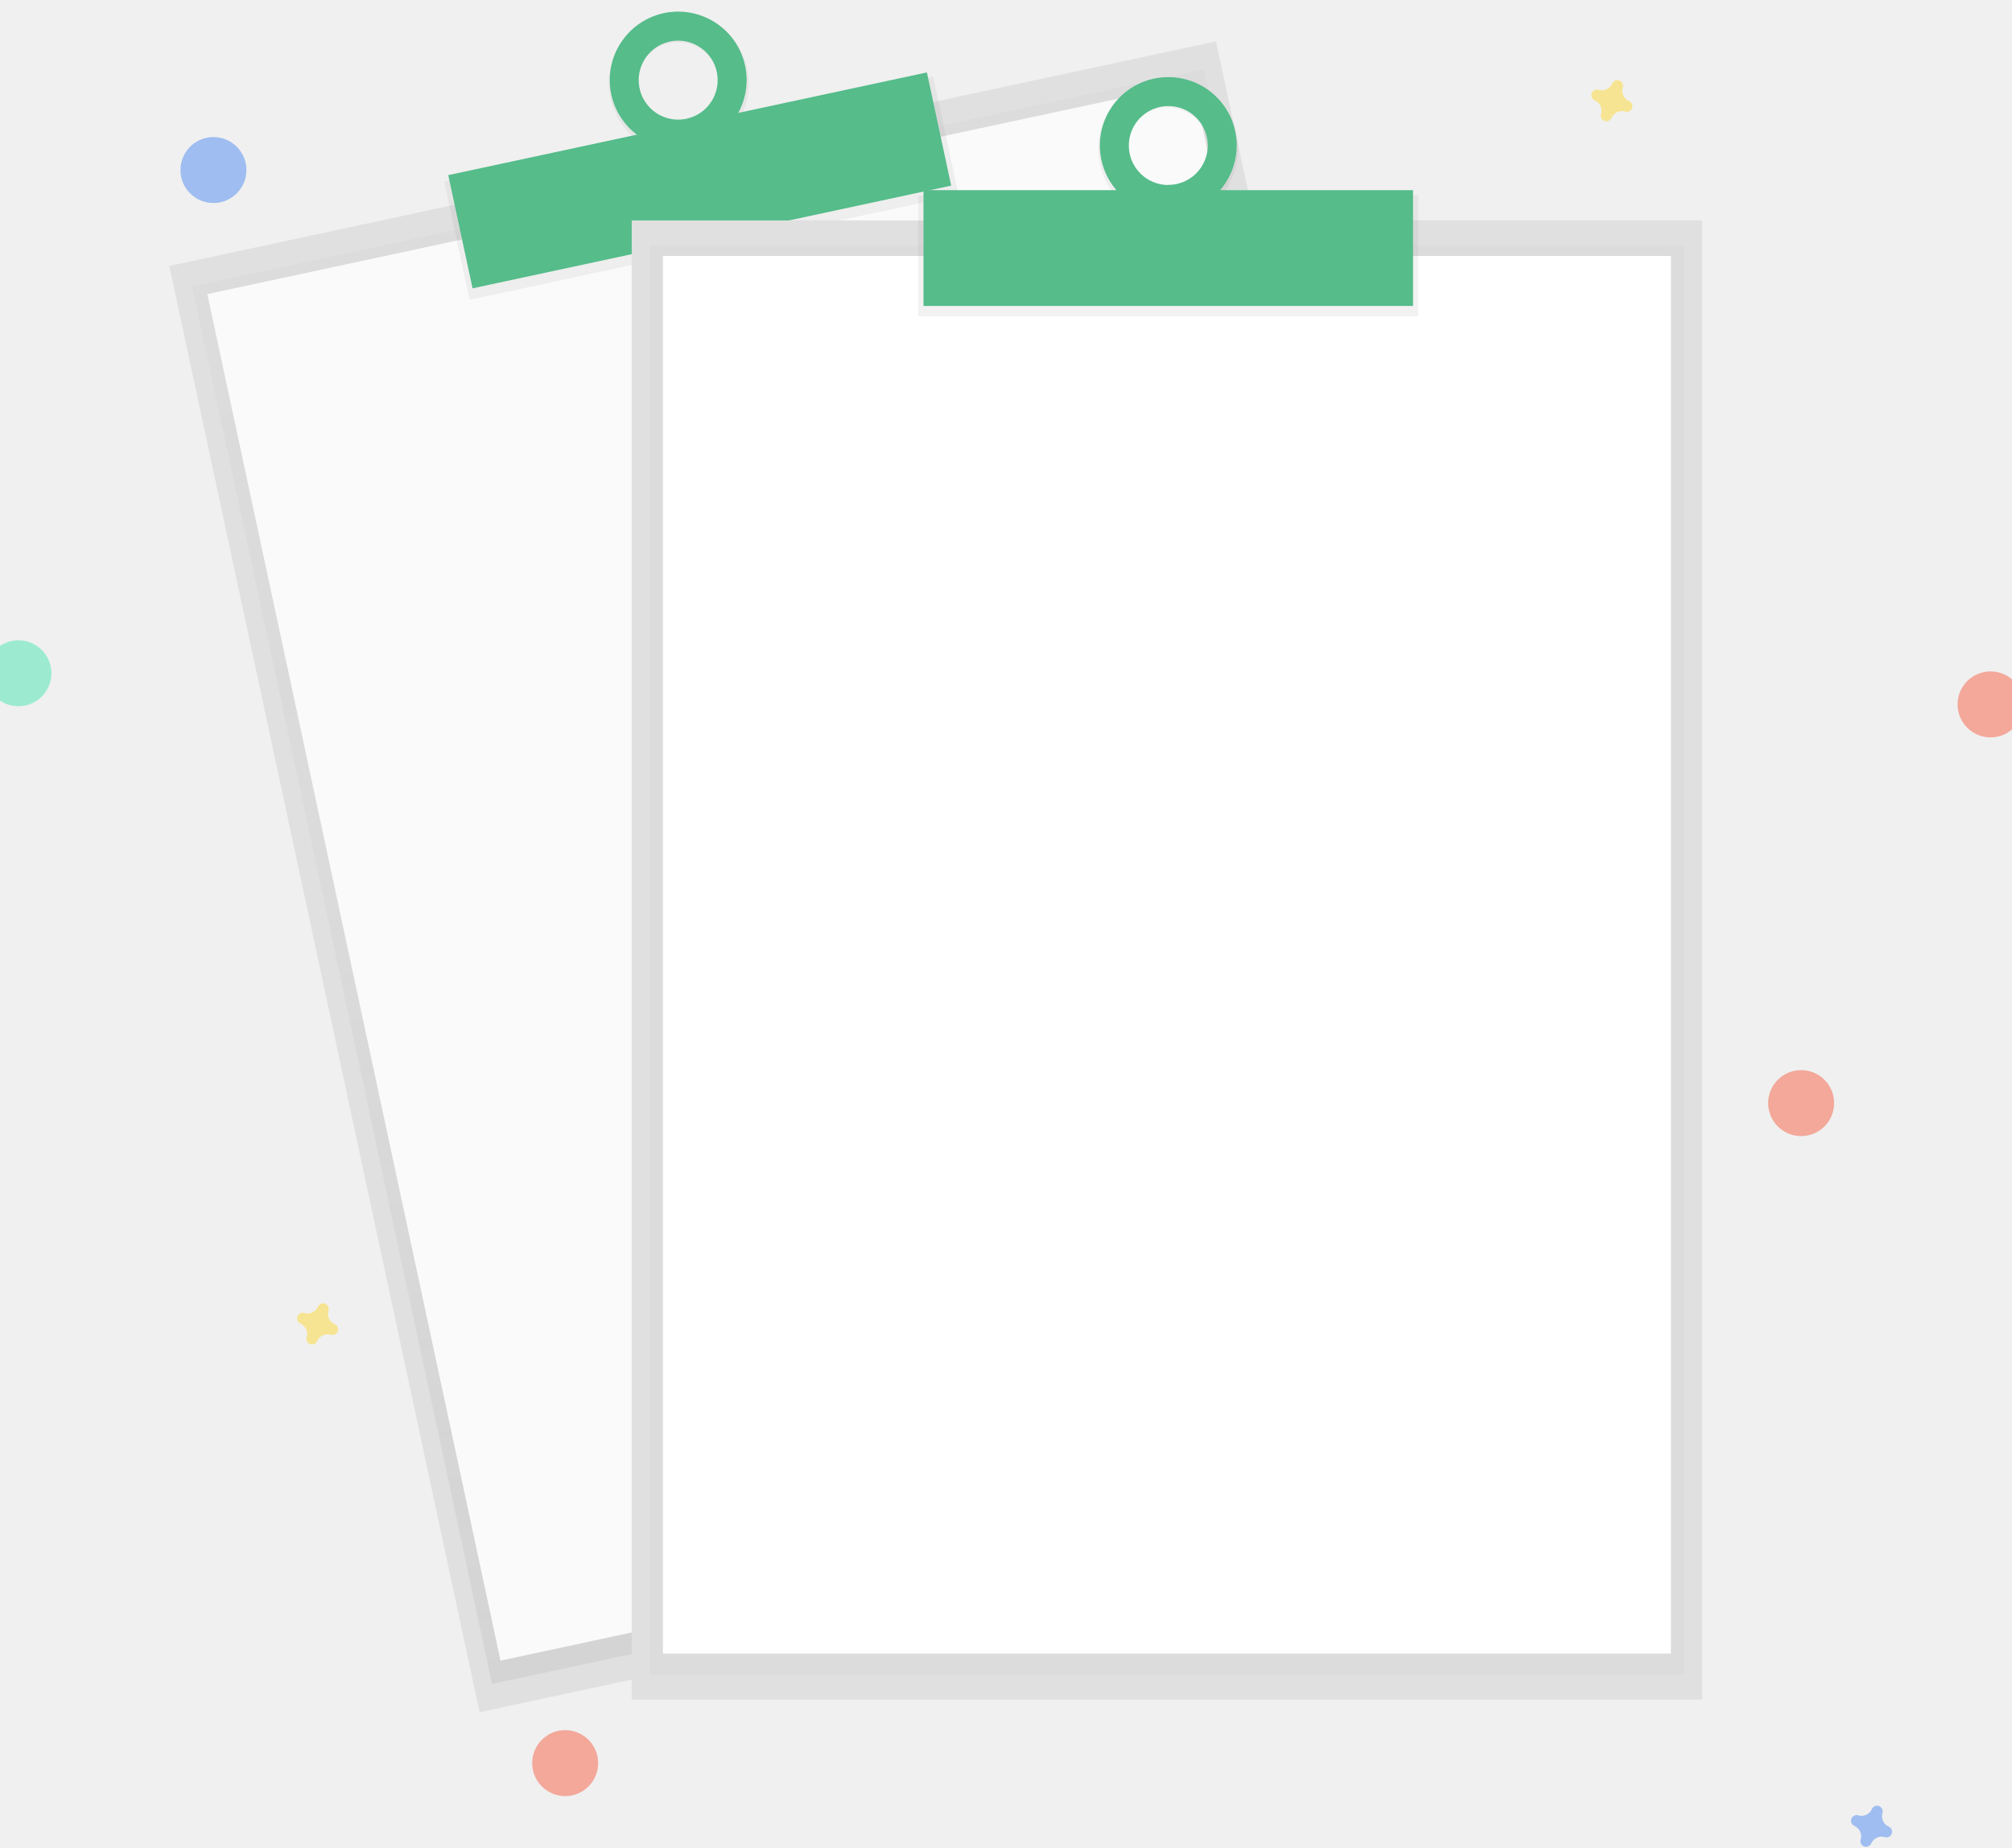
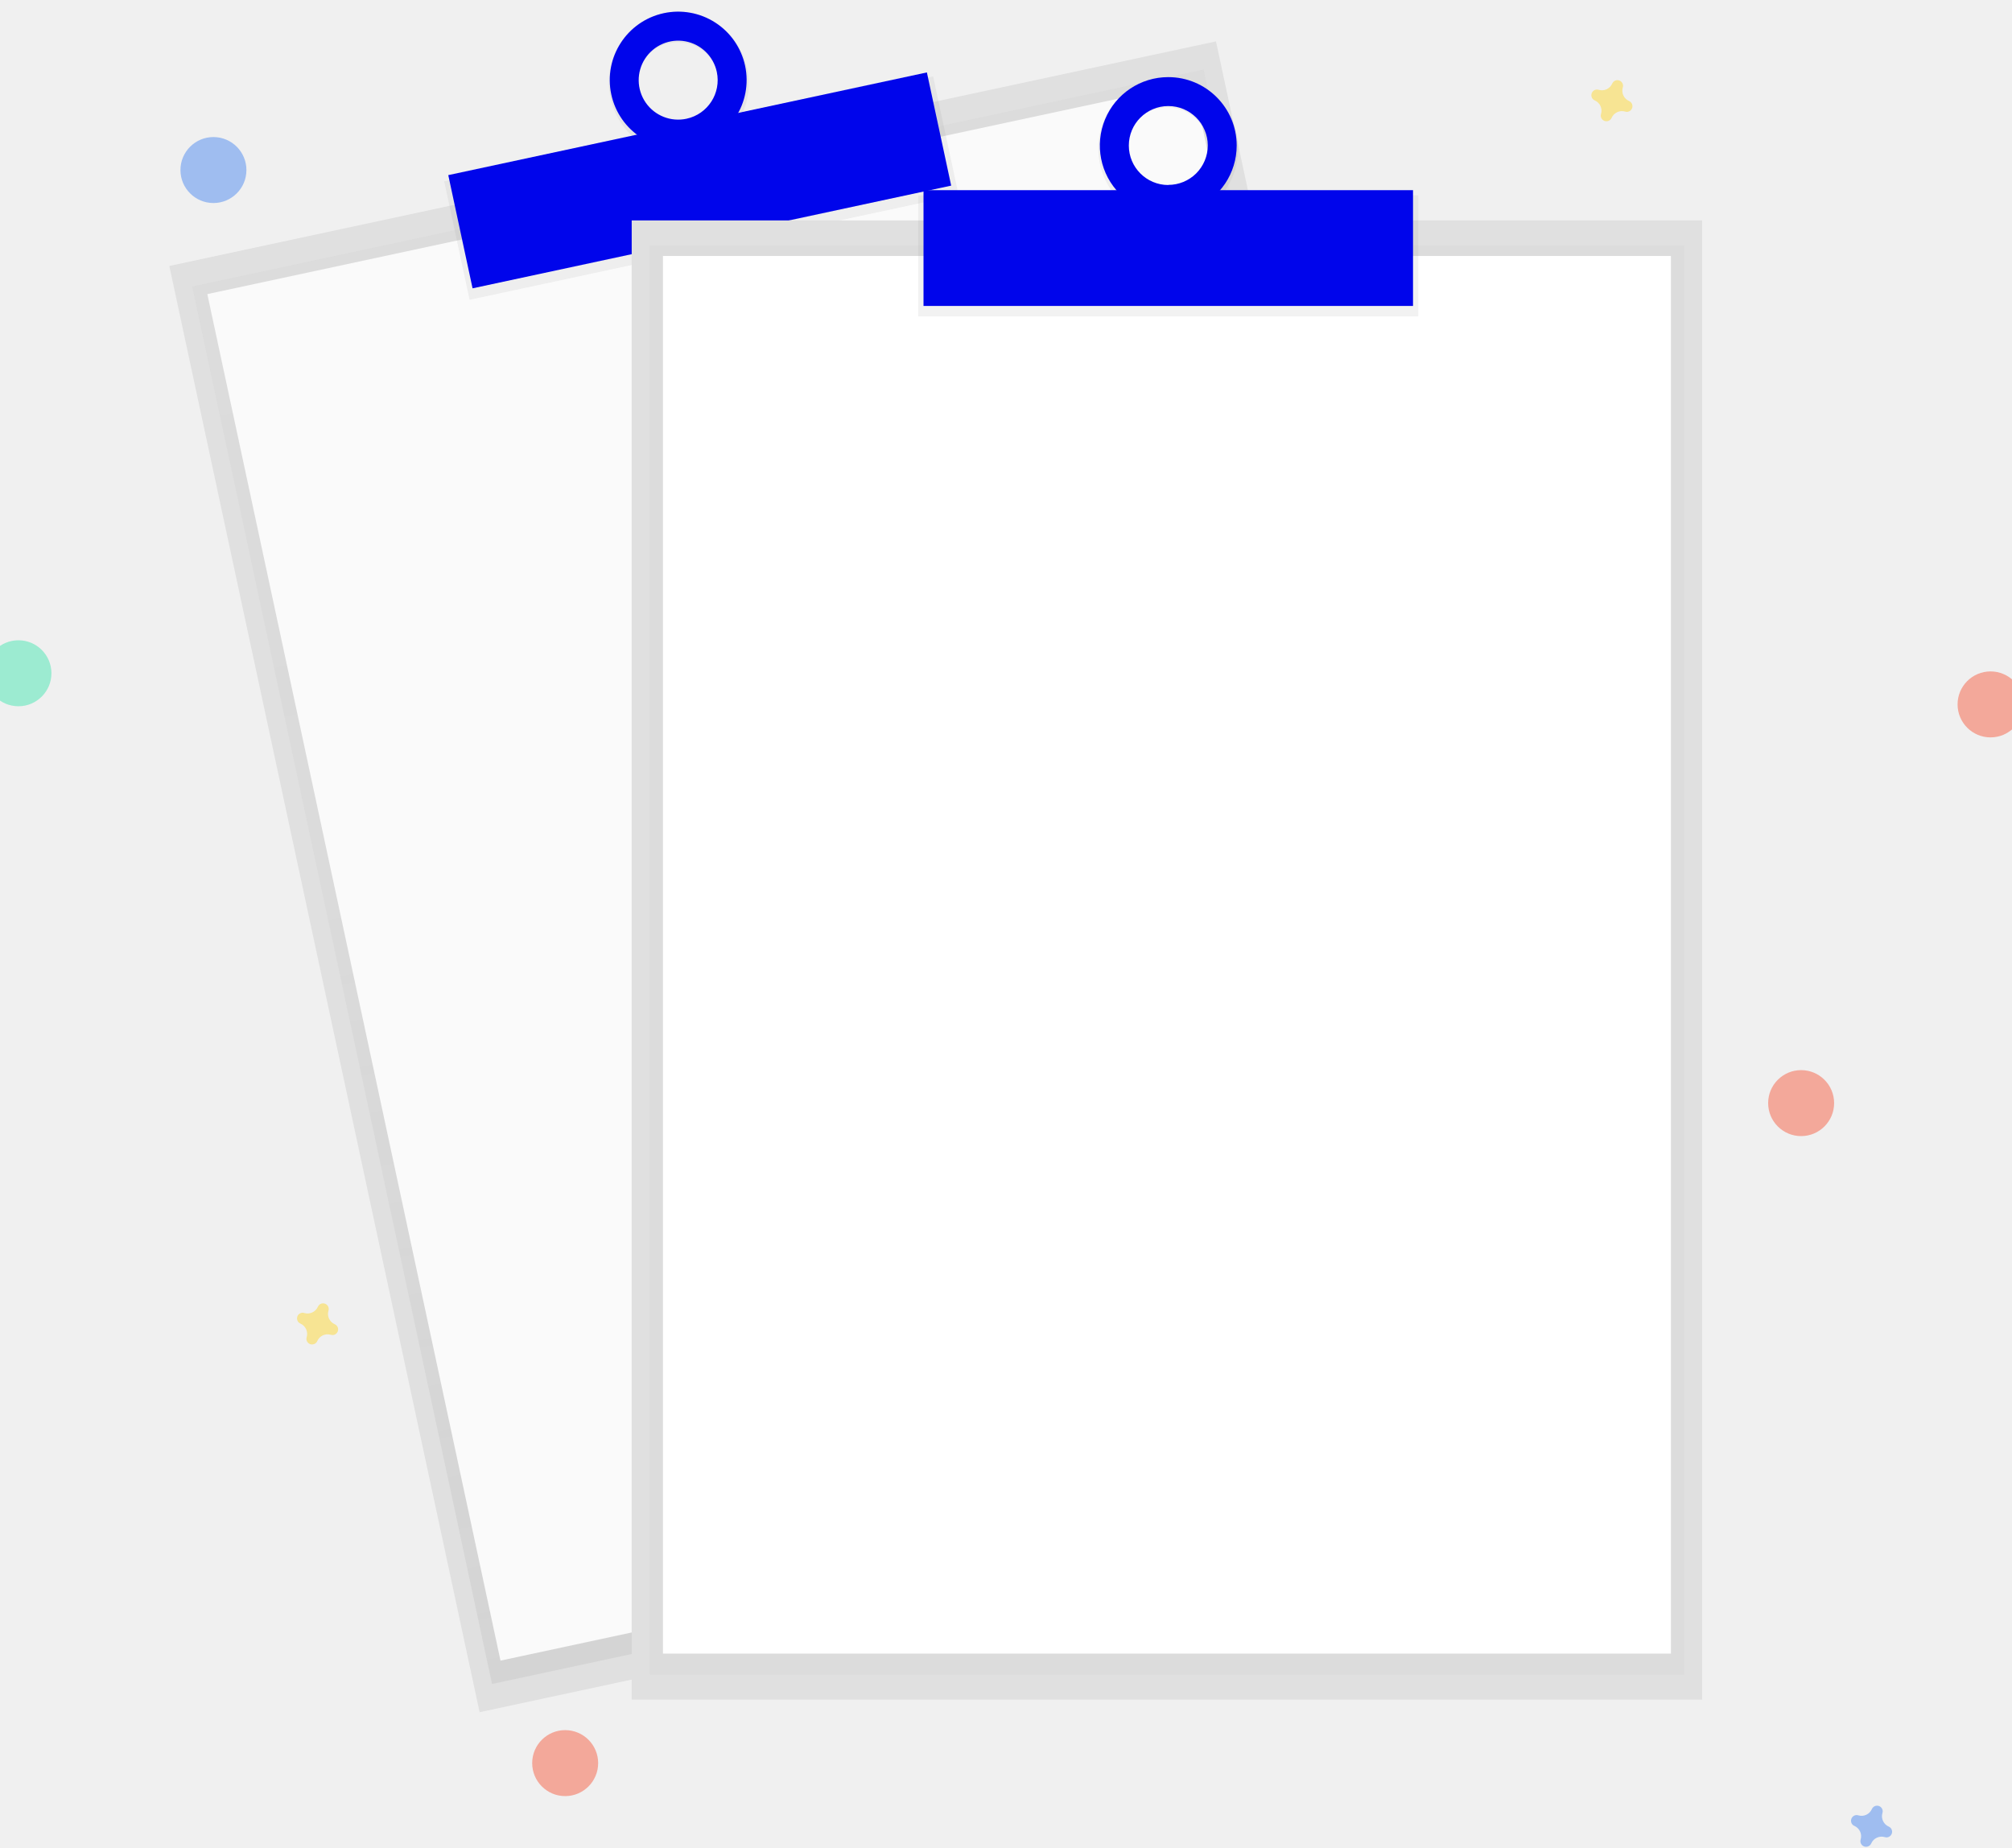
<svg xmlns="http://www.w3.org/2000/svg" width="61px" height="56px" viewBox="0 0 61 56" version="1.1">
  <defs>
    <linearGradient x1="49.999%" y1="100%" x2="49.999%" y2="0%" id="linearGradient-1">
      <stop stop-color="#808080" stop-opacity="0.25" offset="0%" />
      <stop stop-color="#808080" stop-opacity="0.12" offset="54%" />
      <stop stop-color="#808080" stop-opacity="0.1" offset="100%" />
    </linearGradient>
    <linearGradient x1="54017%" y1="18020%" x2="54017%" y2="13075%" id="linearGradient-2">
      <stop stop-color="#808080" stop-opacity="0.25" offset="0%" />
      <stop stop-color="#808080" stop-opacity="0.12" offset="54%" />
      <stop stop-color="#808080" stop-opacity="0.1" offset="100%" />
    </linearGradient>
    <linearGradient x1="54017%" y1="14086%" x2="54017%" y2="8243%" id="linearGradient-3">
      <stop stop-color="#808080" stop-opacity="0.25" offset="0%" />
      <stop stop-color="#808080" stop-opacity="0.12" offset="54%" />
      <stop stop-color="#808080" stop-opacity="0.1" offset="100%" />
    </linearGradient>
    <linearGradient x1="47640%" y1="71053%" x2="47640%" y2="12712%" id="linearGradient-4">
      <stop stop-color="#808080" stop-opacity="0.25" offset="0%" />
      <stop stop-color="#808080" stop-opacity="0.12" offset="54%" />
      <stop stop-color="#808080" stop-opacity="0.1" offset="100%" />
    </linearGradient>
    <linearGradient x1="47694%" y1="15613%" x2="47694%" y2="10668%" id="linearGradient-5">
      <stop stop-color="#808080" stop-opacity="0.25" offset="0%" />
      <stop stop-color="#808080" stop-opacity="0.12" offset="54%" />
      <stop stop-color="#808080" stop-opacity="0.1" offset="100%" />
    </linearGradient>
    <linearGradient x1="66686%" y1="17639%" x2="66686%" y2="11795%" id="linearGradient-6">
      <stop stop-color="#808080" stop-opacity="0.25" offset="0%" />
      <stop stop-color="#808080" stop-opacity="0.12" offset="54%" />
      <stop stop-color="#808080" stop-opacity="0.1" offset="100%" />
    </linearGradient>
  </defs>
  <g id="Guide" stroke="none" stroke-width="1" fill="none" fill-rule="evenodd">
    <g id="空状态" transform="translate(-677, -319)">
      <g id="Group-7" transform="translate(107, 200)">
        <g id="Group-20" transform="translate(1, 97)">
          <g id="undraw_no_data_qbuo" transform="translate(569, 20)">
            <rect id="Rectangle-path" fill="#E0E0E0" fill-rule="nonzero" transform="translate(25.70305, 28.57968) rotate(-12.11) translate(-25.70305, -28.57968) " x="9.476" y="6.159" width="32.455" height="44.842" />
            <g id="Group" opacity="0.5" transform="translate(5.792574, 4.084507)" fill="url(#linearGradient-1)" fill-rule="nonzero">
              <rect id="Rectangle-path" transform="translate(19.91092, 24.49546) rotate(-12.11) translate(-19.91092, -24.49546) " x="4.232" y="2.832" width="31.358" height="43.326" />
            </g>
            <rect id="Rectangle-path" fill="#FAFAFA" fill-rule="nonzero" transform="translate(25.66959, 28.42381) rotate(-12.11) translate(-25.66959, -28.42381) " x="10.39" y="7.239" width="30.56" height="42.369" />
            <rect id="Rectangle-path" fill="url(#linearGradient-2)" fill-rule="nonzero" transform="translate(21.26436, 7.701773) rotate(-12.11) translate(-21.26436, -7.701773) " x="13.684" y="5.866" width="15.16" height="3.672" />
            <path d="M20.126,2.399 C18.982,2.645 18.258,3.794 18.51,4.965 C18.761,6.136 19.892,6.888 21.034,6.642 C22.177,6.396 22.903,5.247 22.651,4.076 C22.399,2.905 21.271,2.154 20.126,2.399 Z M20.844,5.749 C20.35,5.867 19.833,5.674 19.536,5.26 C19.24,4.847 19.223,4.296 19.494,3.865 C19.764,3.434 20.268,3.21 20.769,3.297 C21.27,3.385 21.669,3.767 21.777,4.263 C21.851,4.584 21.794,4.921 21.619,5.2 C21.444,5.479 21.165,5.676 20.844,5.749 Z" id="Shape" fill="url(#linearGradient-3)" fill-rule="nonzero" />
-             <rect id="Rectangle-path" fill="#55BC8A" fill-rule="nonzero" transform="translate(21.21432, 7.468617) rotate(-12.11) translate(-21.21432, -7.468617) " x="13.794" y="5.713" width="14.841" height="3.51" />
-             <path d="M20.126,2.399 C19.006,2.64 18.293,3.743 18.533,4.863 C18.774,5.983 19.877,6.696 20.997,6.455 C22.117,6.215 22.83,5.112 22.59,3.992 C22.474,3.455 22.15,2.984 21.688,2.686 C21.226,2.387 20.664,2.284 20.126,2.399 Z M20.812,5.6 C20.339,5.702 19.851,5.508 19.576,5.11 C19.301,4.711 19.293,4.186 19.556,3.78 C19.819,3.373 20.301,3.165 20.777,3.252 C21.254,3.34 21.63,3.705 21.732,4.179 C21.87,4.825 21.459,5.462 20.812,5.6 Z" id="Shape" fill="#55BC8A" fill-rule="nonzero" />
+             <rect id="Rectangle-path" fill="#0005EB" fill-rule="nonzero" transform="translate(21.21432, 7.468617) rotate(-12.11) translate(-21.21432, -7.468617) " x="13.794" y="5.713" width="14.841" height="3.51" />
+             <path d="M20.126,2.399 C19.006,2.64 18.293,3.743 18.533,4.863 C18.774,5.983 19.877,6.696 20.997,6.455 C22.117,6.215 22.83,5.112 22.59,3.992 C22.474,3.455 22.15,2.984 21.688,2.686 C21.226,2.387 20.664,2.284 20.126,2.399 Z M20.812,5.6 C20.339,5.702 19.851,5.508 19.576,5.11 C19.301,4.711 19.293,4.186 19.556,3.78 C19.819,3.373 20.301,3.165 20.777,3.252 C21.254,3.34 21.63,3.705 21.732,4.179 C21.87,4.825 21.459,5.462 20.812,5.6 Z" id="Shape" fill="#0005EB" fill-rule="nonzero" />
            <rect id="Rectangle-path" fill="#E0E0E0" fill-rule="nonzero" x="19.152" y="8.682" width="32.455" height="44.842" />
            <g id="Group" opacity="0.5" transform="translate(19.6799, 9.431498)" fill="url(#linearGradient-4)" fill-rule="nonzero">
              <rect id="Rectangle-path" x="0.021" y="0.009" width="31.358" height="43.326" />
            </g>
            <rect id="Rectangle-path" fill="#FFFFFF" fill-rule="nonzero" x="20.099" y="9.76" width="30.56" height="42.369" />
            <rect id="Rectangle-path" fill="url(#linearGradient-5)" fill-rule="nonzero" x="27.839" y="7.922" width="15.16" height="3.672" />
            <path d="M35.419,4.338 C34.249,4.338 33.3,5.309 33.3,6.508 C33.3,7.706 34.249,8.678 35.419,8.678 C36.59,8.678 37.539,7.706 37.539,6.508 C37.539,5.309 36.59,4.338 35.419,4.338 Z M35.419,7.76 C34.91,7.772 34.445,7.475 34.242,7.008 C34.038,6.541 34.138,5.998 34.494,5.633 C34.849,5.269 35.39,5.156 35.862,5.348 C36.333,5.54 36.642,5.999 36.642,6.508 C36.647,7.189 36.1,7.746 35.419,7.754 L35.419,7.76 Z" id="Shape" fill="url(#linearGradient-6)" fill-rule="nonzero" />
-             <rect id="Rectangle-path" fill="#55BC8A" fill-rule="nonzero" x="27.999" y="7.765" width="14.841" height="3.51" />
-             <path d="M35.419,4.338 C34.58,4.338 33.824,4.843 33.503,5.618 C33.182,6.393 33.359,7.285 33.953,7.879 C34.546,8.472 35.438,8.649 36.213,8.328 C36.988,8.007 37.494,7.251 37.494,6.412 C37.494,5.266 36.565,4.338 35.419,4.338 Z M35.419,7.609 C34.759,7.608 34.224,7.073 34.224,6.412 C34.224,5.751 34.759,5.216 35.419,5.215 C36.08,5.214 36.616,5.748 36.618,6.409 C36.618,6.727 36.491,7.031 36.267,7.256 C36.042,7.48 35.737,7.606 35.419,7.605 L35.419,7.609 Z" id="Shape" fill="#55BC8A" fill-rule="nonzero" />
+             <rect id="Rectangle-path" fill="#0005EB" fill-rule="nonzero" x="27.999" y="7.765" width="14.841" height="3.51" />
+             <path d="M35.419,4.338 C34.58,4.338 33.824,4.843 33.503,5.618 C33.182,6.393 33.359,7.285 33.953,7.879 C34.546,8.472 35.438,8.649 36.213,8.328 C36.988,8.007 37.494,7.251 37.494,6.412 C37.494,5.266 36.565,4.338 35.419,4.338 Z M35.419,7.609 C34.759,7.608 34.224,7.073 34.224,6.412 C34.224,5.751 34.759,5.216 35.419,5.215 C36.08,5.214 36.616,5.748 36.618,6.409 C36.618,6.727 36.491,7.031 36.267,7.256 C36.042,7.48 35.737,7.606 35.419,7.605 L35.419,7.609 Z" id="Shape" fill="#0005EB" fill-rule="nonzero" />
            <g id="Group" opacity="0.5" transform="translate(0.445583, 54.73239)" />
            <path d="M57.263,57.373 C57.104,57.304 57.022,57.126 57.072,56.96 C57.076,56.947 57.079,56.935 57.08,56.922 C57.084,56.846 57.039,56.777 56.968,56.75 C56.897,56.724 56.817,56.748 56.772,56.808 C56.764,56.818 56.757,56.83 56.752,56.841 C56.683,57.001 56.505,57.083 56.339,57.032 C56.326,57.028 56.314,57.026 56.301,57.025 C56.225,57.02 56.156,57.066 56.13,57.137 C56.103,57.208 56.127,57.288 56.187,57.333 C56.198,57.341 56.209,57.347 56.221,57.352 C56.38,57.422 56.462,57.6 56.411,57.766 C56.408,57.778 56.405,57.791 56.404,57.804 C56.4,57.879 56.445,57.949 56.516,57.975 C56.587,58.001 56.667,57.978 56.712,57.918 C56.72,57.907 56.726,57.896 56.732,57.884 C56.801,57.725 56.979,57.643 57.145,57.693 C57.158,57.697 57.17,57.7 57.183,57.701 C57.259,57.705 57.328,57.66 57.354,57.589 C57.381,57.518 57.357,57.438 57.297,57.393 C57.286,57.385 57.275,57.378 57.263,57.373 Z" id="Shape" fill="#4D8AF0" fill-rule="nonzero" opacity="0.5" />
            <path d="M10.15,42.145 C9.99,42.075 9.908,41.897 9.959,41.731 C9.963,41.719 9.965,41.706 9.966,41.693 C9.971,41.618 9.925,41.548 9.854,41.522 C9.783,41.496 9.704,41.519 9.658,41.58 C9.65,41.59 9.644,41.601 9.639,41.613 C9.569,41.772 9.391,41.854 9.225,41.804 C9.213,41.8 9.2,41.797 9.187,41.796 C9.112,41.792 9.042,41.837 9.016,41.908 C8.99,41.979 9.013,42.059 9.074,42.105 C9.084,42.112 9.095,42.119 9.107,42.124 C9.266,42.193 9.348,42.371 9.298,42.538 C9.294,42.55 9.291,42.563 9.29,42.575 C9.286,42.651 9.331,42.721 9.402,42.747 C9.473,42.773 9.553,42.749 9.599,42.689 C9.606,42.679 9.613,42.667 9.618,42.656 C9.687,42.496 9.865,42.414 10.032,42.465 C10.044,42.469 10.057,42.471 10.069,42.472 C10.145,42.477 10.215,42.431 10.241,42.36 C10.267,42.289 10.243,42.21 10.183,42.164 C10.173,42.156 10.161,42.15 10.15,42.145 Z" id="Shape" fill="#FDD835" fill-rule="nonzero" opacity="0.5" />
            <path d="M49.391,5.063 C49.232,4.994 49.15,4.816 49.2,4.65 C49.204,4.637 49.207,4.625 49.208,4.612 C49.212,4.536 49.167,4.467 49.096,4.441 C49.025,4.414 48.945,4.438 48.9,4.498 C48.892,4.509 48.886,4.52 48.88,4.532 C48.811,4.691 48.633,4.773 48.467,4.722 C48.454,4.718 48.442,4.716 48.429,4.715 C48.353,4.71 48.284,4.756 48.258,4.827 C48.231,4.898 48.255,4.978 48.315,5.023 C48.326,5.031 48.337,5.037 48.349,5.043 C48.508,5.112 48.59,5.29 48.54,5.456 C48.536,5.468 48.533,5.481 48.532,5.494 C48.528,5.57 48.573,5.639 48.644,5.665 C48.715,5.691 48.795,5.668 48.84,5.608 C48.848,5.597 48.855,5.586 48.86,5.574 C48.929,5.415 49.107,5.333 49.273,5.383 C49.286,5.387 49.298,5.39 49.311,5.391 C49.387,5.395 49.456,5.35 49.482,5.279 C49.509,5.208 49.485,5.128 49.425,5.083 C49.414,5.075 49.403,5.068 49.391,5.063 Z" id="Shape" fill="#FDD835" fill-rule="nonzero" opacity="0.5" />
            <circle id="Oval" fill="#F55F44" fill-rule="nonzero" opacity="0.5" cx="60.35" cy="23.354" r="1" />
            <circle id="Oval" fill="#F55F44" fill-rule="nonzero" opacity="0.5" cx="17.135" cy="55.449" r="1" />
            <circle id="Oval" fill="#F55F44" fill-rule="nonzero" opacity="0.5" cx="54.607" cy="35.441" r="1" />
            <circle id="Oval" fill="#4D8AF0" fill-rule="nonzero" opacity="0.5" cx="6.471" cy="7.155" r="1" />
            <circle id="Oval" fill="#47E6B1" fill-rule="nonzero" opacity="0.5" cx="0.559" cy="22.41" r="1" />
          </g>
        </g>
      </g>
    </g>
  </g>
</svg>
